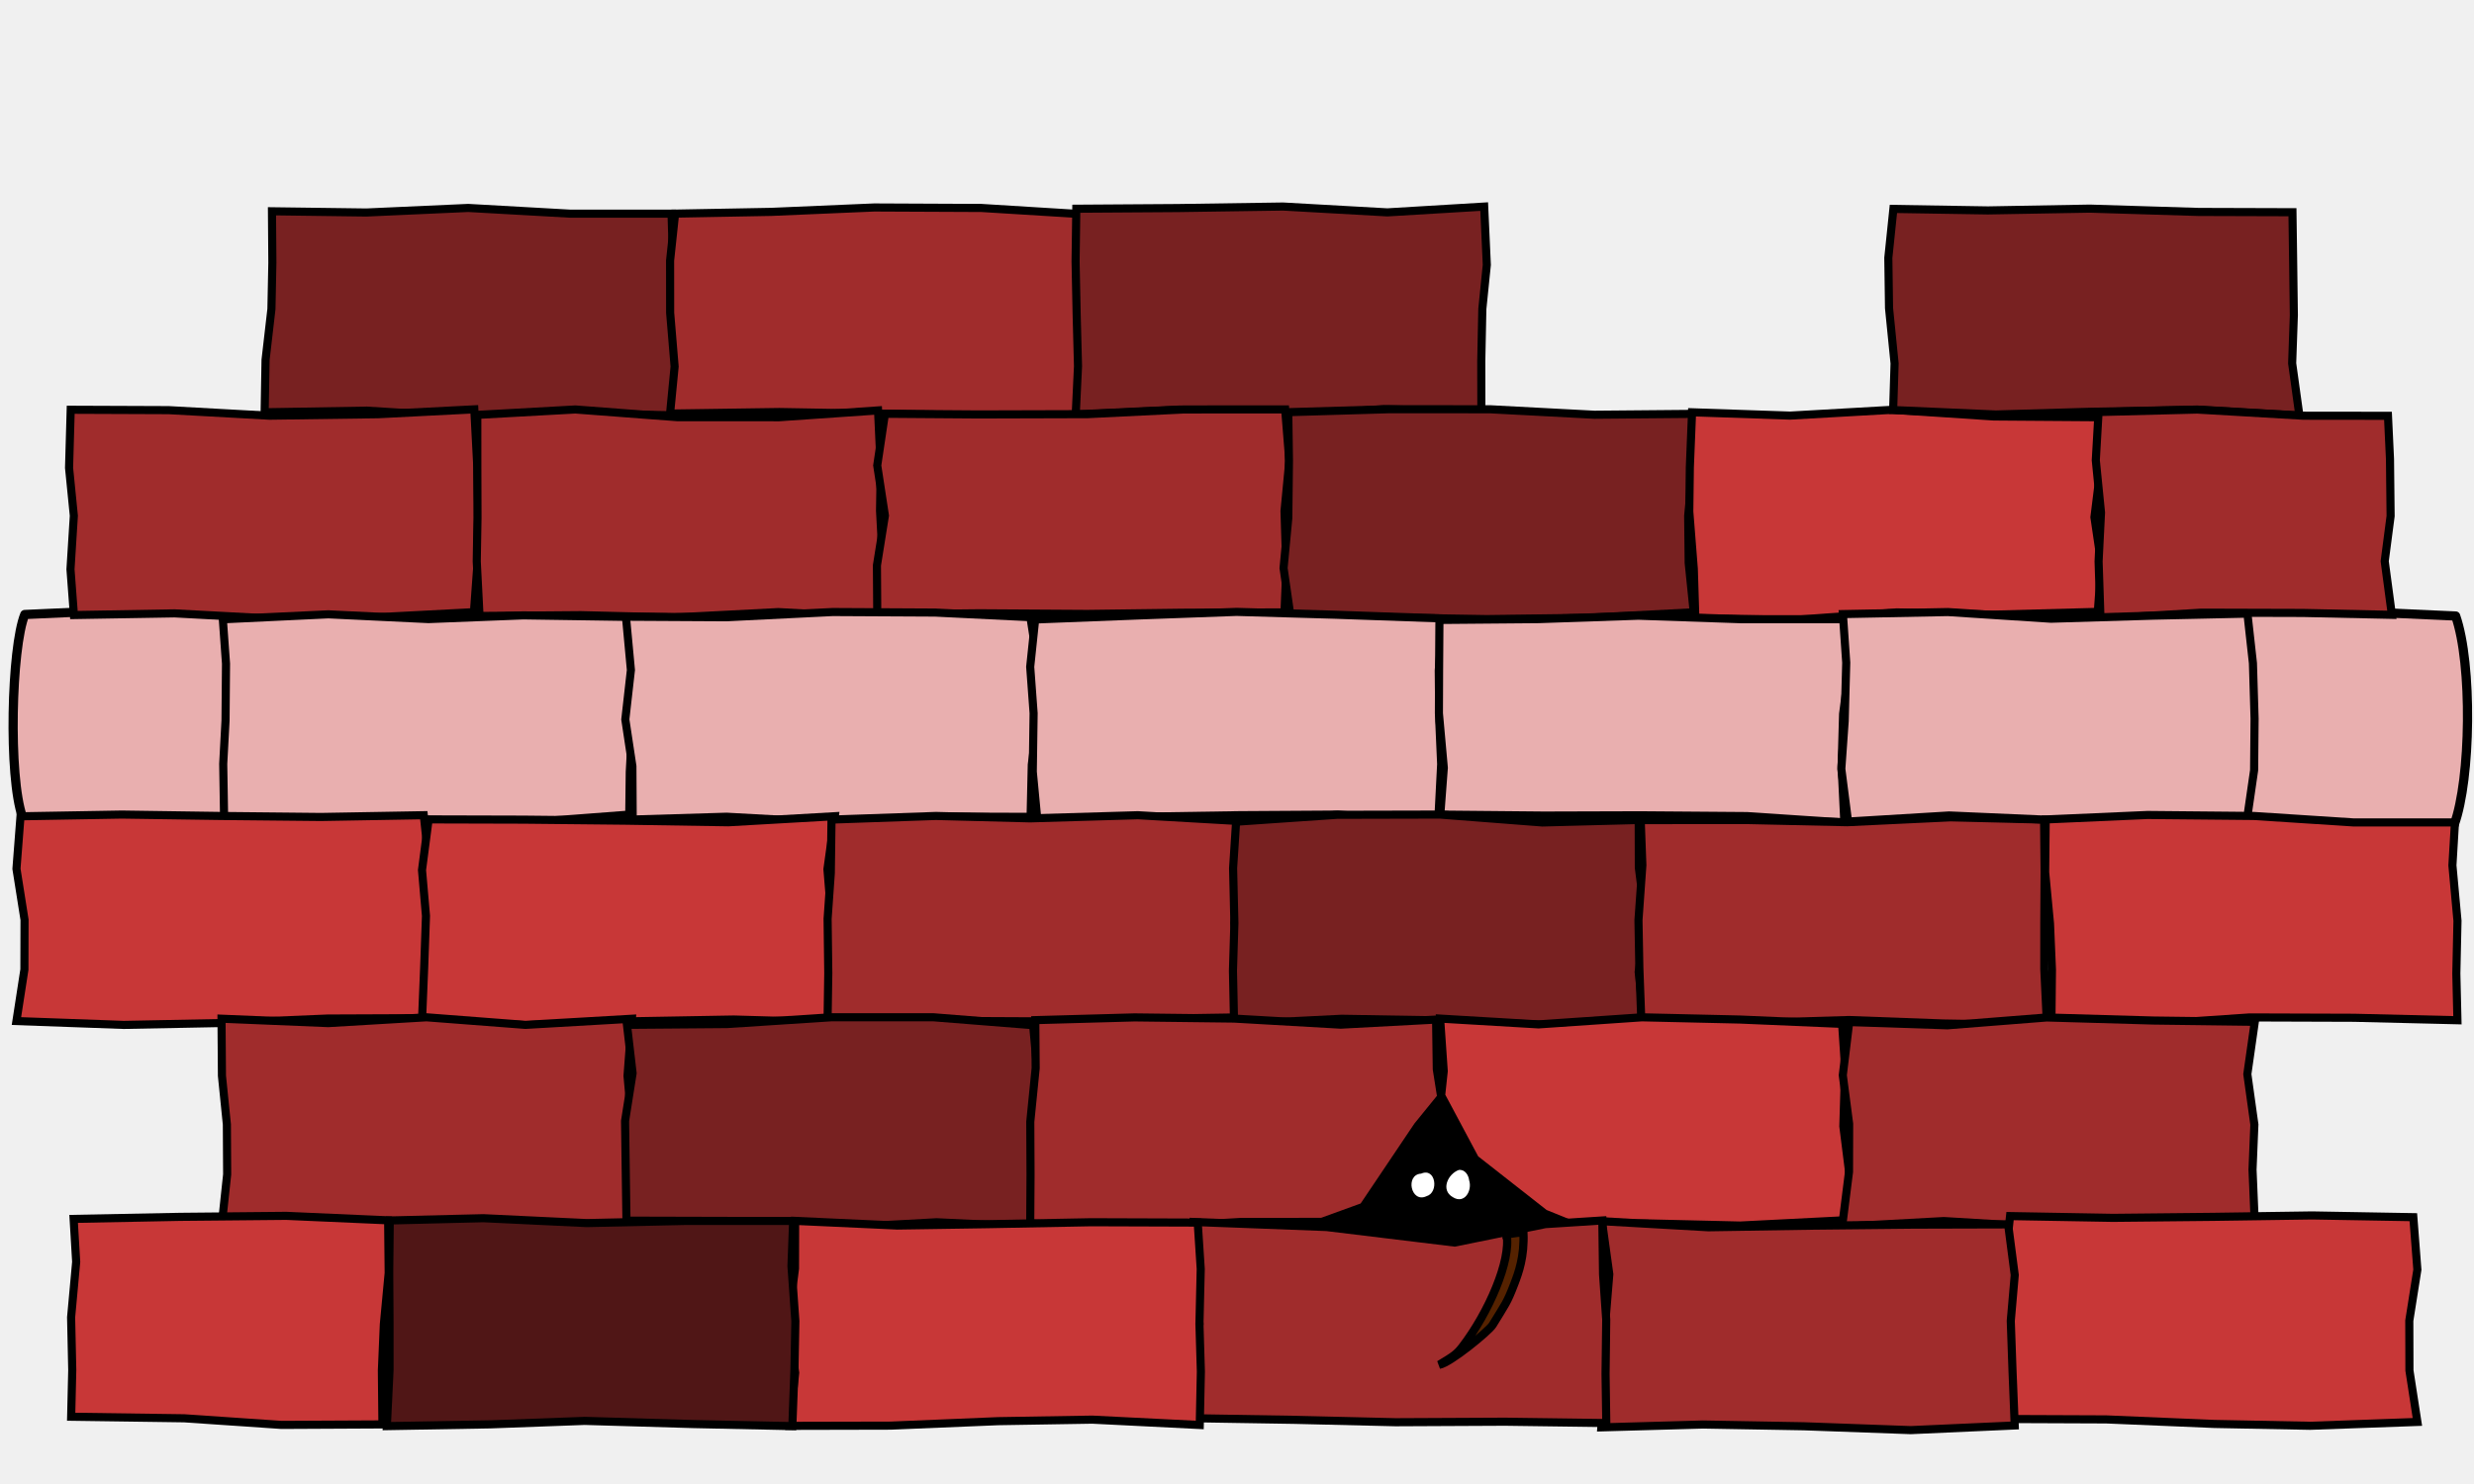
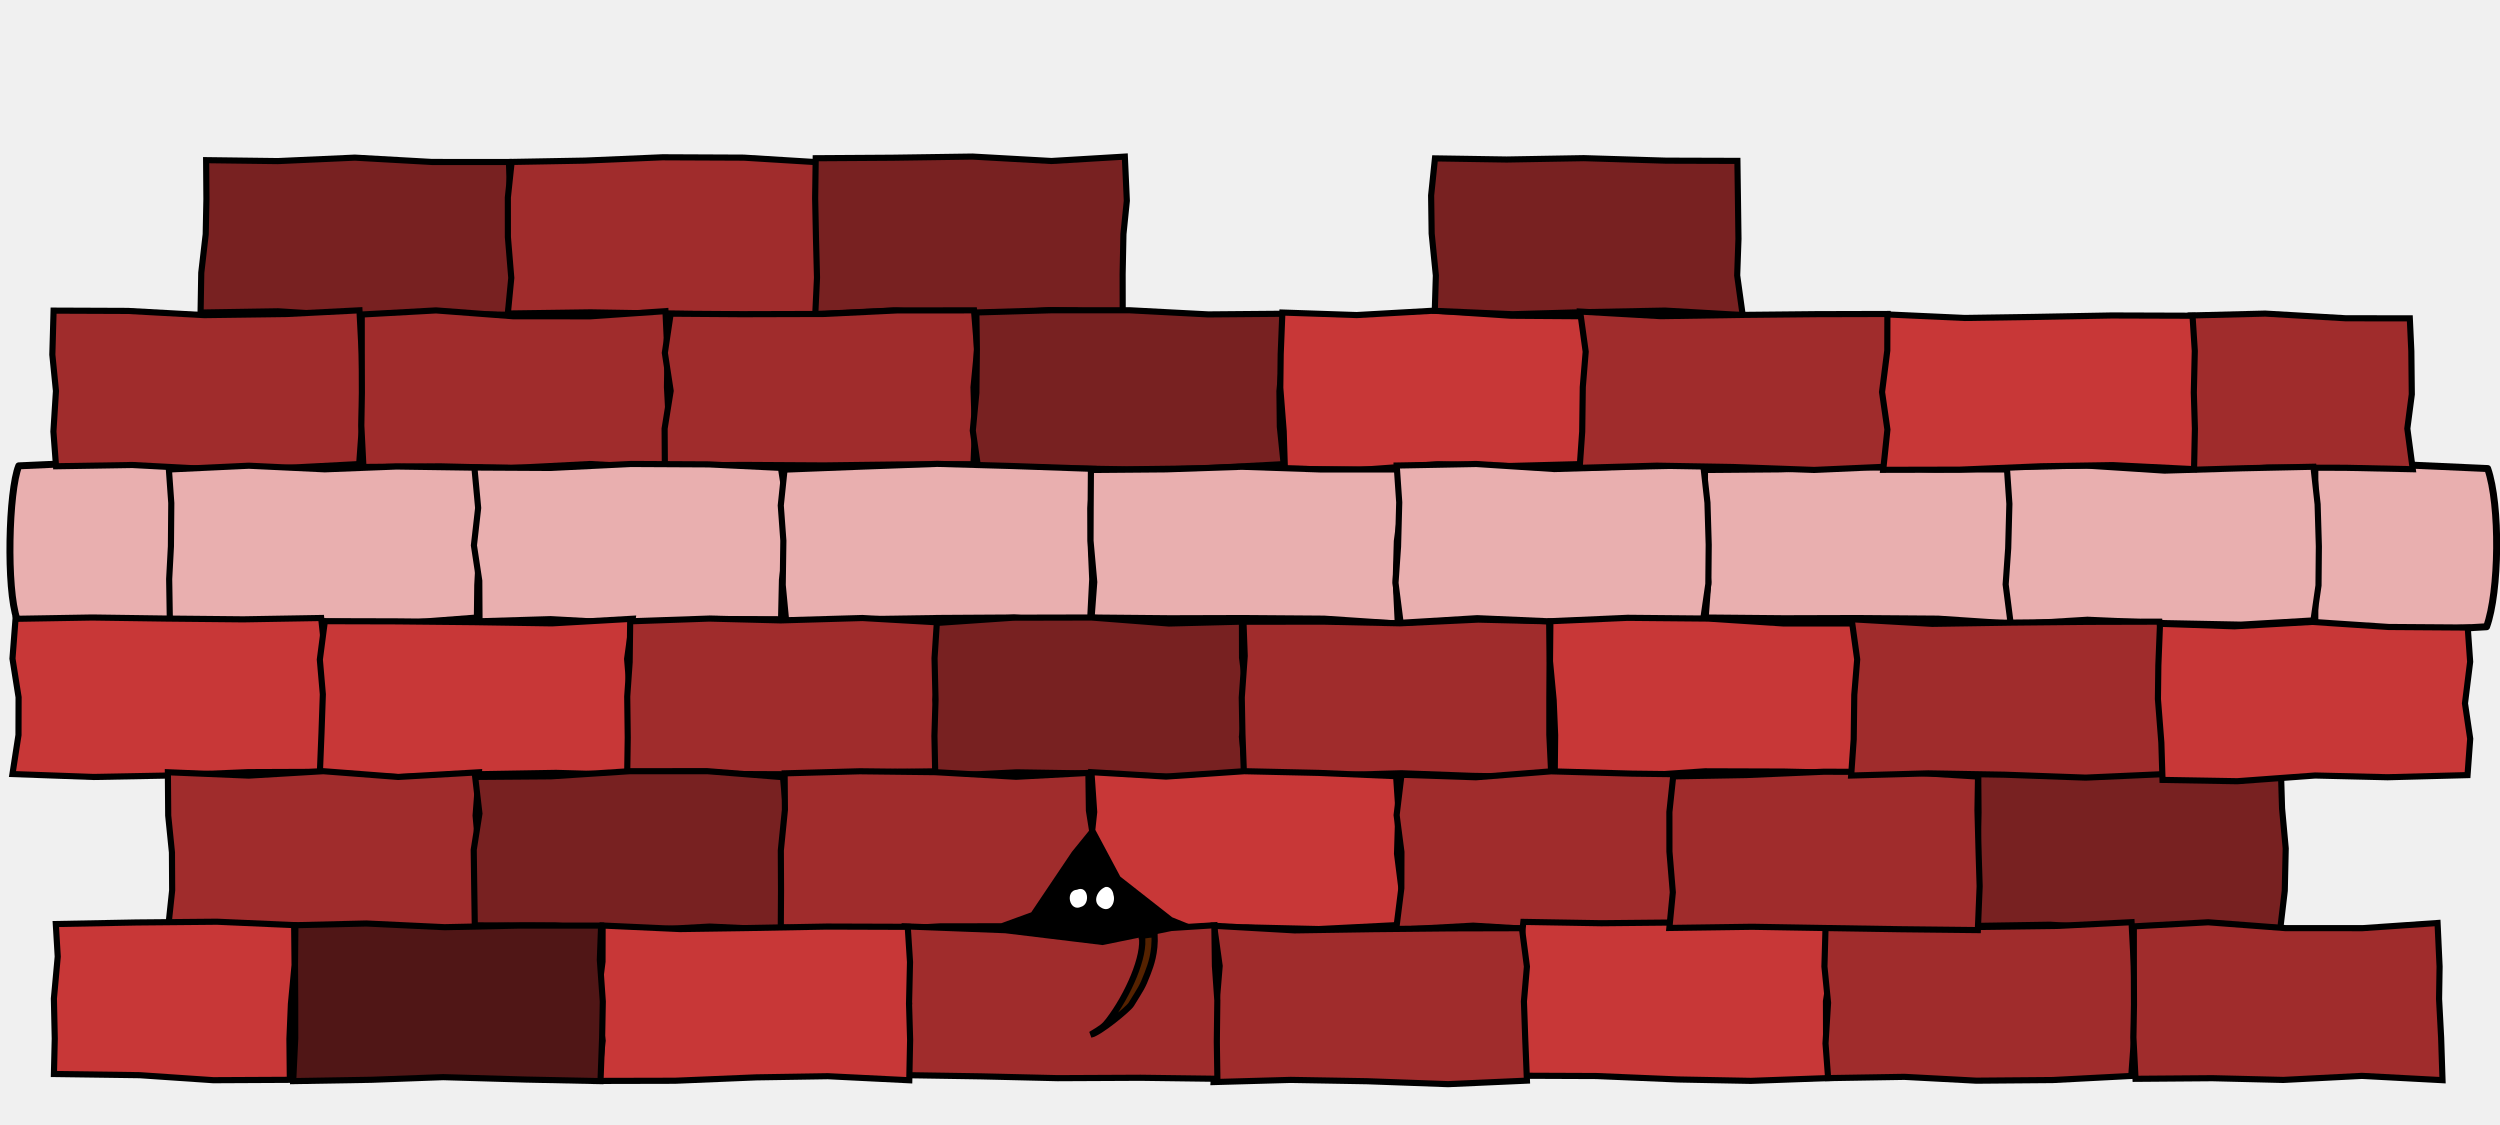
- <svg xmlns="http://www.w3.org/2000/svg" width="600" height="360" id="svg2" version="1.1">
+ <svg xmlns="http://www.w3.org/2000/svg" width="800" height="360" id="svg2" version="1.1">
  <defs id="defs4">
    </defs>
  <g id="layer1" transform="translate(0,-692.3622)">
+     <path style="fill:#000000;stroke:none;stroke-width:1px;stroke-linecap:butt;stroke-linejoin:miter;stroke-opacity:1;fill-opacity:1" d="m 70,63 -4,51 -36,20 -17,35 -1,58 64,31 -31,55 37,30 12,1 54,-10 43,10 80,-11 488,5 -11,-17 -27,-35 12,-49 53,-27 c 0,0 4,-38 0,-40 -4,-2 -32,-46 -32,-46 l -70,-14 -112,7 -38,-39 -97,32 -81,9 -2,-49 z" id="path5410" transform="translate(0,692.3622)" />
+     <path style="fill:#e9afaf;fill-opacity:1;stroke:#000000;stroke-width:1.967;stroke-miterlimit:4;stroke-opacity:1" d="m 569.656,842.553 24.207,-0.826 25.003,0.854 25.715,0.002 0.419,11.532 -1.506,11.416 -0.364,12.702 0.667,13.675 -23.596,-1.572 -25.915,-0.195 -23.379,0.068 -25.101,-0.234 0.85,-11.351 -1.188,-13.223 0.04,-10.362 0.088,-12.283 z" id="rect4716-5" />
    <rect style="fill:#000000;fill-opacity:1;stroke:none" id="rect7151" width="70.5" height="43.75" x="313.75" y="262.5" transform="translate(0,692.3622)" />
    <path style="fill:#782121;fill-opacity:1;stroke:#000000;stroke-width:1.967;stroke-miterlimit:4;stroke-opacity:1" d="m 88.869,743.913 24.686,-1.108 24.723,1.389 24.589,0.003 0.322,10.591 1.168,12.775 -0.304,13.552 -1.422,11.977 -24.715,-0.45 -23.933,0.889 -25.012,-1.556 -24.787,0.401 0.221,-12.717 1.424,-12.343 0.226,-11.23 -0.096,-12.471 z" id="rect4613-8" />
    <path style="fill:#a02c2c;fill-opacity:1;stroke:#000000;stroke-width:1.967;stroke-miterlimit:4;stroke-opacity:1" d="m 187.143,743.757 24.866,-1.065 25.996,0.117 23.27,1.435 -0.177,10.824 0.375,13.867 0.321,10.394 -0.578,14.044 -24.826,-0.28 -24.711,-0.395 -22.669,-0.387 -26.505,0.376 1.105,-11.399 -1.084,-13.049 -0.014,-12.661 1.215,-11.394 z" id="rect4613-3" />
    <path style="fill:#782121;fill-opacity:1;stroke:#000000;stroke-width:1.967;stroke-miterlimit:4;stroke-opacity:1" d="m 285.634,742.834 25.535,-0.371 25.293,1.419 23.484,-1.407 0.64,14.142 -1.088,10.686 -0.257,12.696 0.023,12.232 -23.687,-0.611 -23.785,1.568 -25.802,-1.472 -25.102,1.172 0.553,-11.675 -0.328,-12.523 -0.263,-12.88 0.178,-12.813 z" id="rect4613-0" />
    <path id="rect5641" d="m 6.006,841.433 54.886,-2.475 0,56.283 -55.425,-4.625 c -3.5,-9.875 -2.711,-41.183 0.539,-49.183 z" style="fill:#e9afaf;fill-opacity:1;stroke:#000000;stroke-width:2.232;stroke-linecap:round;stroke-linejoin:round;stroke-miterlimit:4;stroke-opacity:1;stroke-dashoffset:0" />
    <path style="fill:#a02c2c;fill-opacity:1;stroke:#000000;stroke-width:1.967;stroke-miterlimit:4;stroke-opacity:1" d="m 40.915,791.857 24.446,1.346 26.319,-0.356 23.348,-1.185 0.736,14.108 0.222,10.702 -0.284,13.913 -0.763,10.48 -25.11,1.311 -24.461,0.207 -23.047,-1.225 -24.392,0.406 -0.836,-11.107 0.815,-12.977 -1.16,-11.626 0.399,-14.09 z" id="rect4696" />
    <path style="fill:#a02c2c;fill-opacity:1;stroke:#000000;stroke-width:1.967;stroke-miterlimit:4;stroke-opacity:1" d="m 139.525,791.694 24.764,1.874 24.654,0.011 24.004,-1.655 0.648,13.955 -0.165,10.355 0.66,12.367 0.443,13.622 -25.787,-1.374 -25.174,1.295 -22.708,-0.555 -24.568,0.199 -0.675,-13.237 0.18,-10.505 -0.039,-12.272 -0.008,-12.768 z" id="rect4698" />
    <path style="fill:#a02c2c;fill-opacity:1;stroke:#000000;stroke-width:1.967;stroke-miterlimit:4;stroke-opacity:1" d="m 237.306,792.903 26.481,-0.075 23.258,-1.134 24.636,-0.019 1.006,12.517 -1.164,12.139 0.432,14.135 -0.44,10.456 -24.706,0.081 -23.122,0.293 -26.189,-0.161 -24.744,0.253 -0.079,-11.871 1.936,-12.083 -1.862,-12.161 1.867,-12.533 z" id="rect4700" />
    <path style="fill:#782121;fill-opacity:1;stroke:#000000;stroke-width:1.967;stroke-miterlimit:4;stroke-opacity:1" d="m 336.763,791.637 24.619,0.007 25.289,1.33 24.646,-0.216 -0.793,13.107 -1.104,11.658 0.126,11.387 1.228,11.981 -25.882,1.348 -24.329,0.308 -23.079,-0.368 -24.506,-0.289 -1.685,-11.724 1.145,-12.095 0.161,-13.955 -0.168,-11.766 z" id="rect4702" />
    <path style="fill:#c83737;fill-opacity:1;stroke:#000000;stroke-width:1.967;stroke-miterlimit:4;stroke-opacity:1" d="m 434.135,793.181 24.858,-1.409 24.524,1.622 25.31,0.184 0.775,10.953 -1.657,13.302 1.674,11.33 -0.855,11.633 -25.597,0.681 -23.165,-0.556 -24.934,1.83 -23.91,-0.419 -0.374,-11.967 -1.095,-13.906 0.134,-10.728 0.536,-13.355 z" id="rect4704" />
    <path style="fill:#e9afaf;fill-opacity:1;stroke:#000000;stroke-width:1.967;stroke-miterlimit:4;stroke-opacity:1" d="m 79.631,841.39 24.294,1.155 22.999,-0.9 26.51,0.389 -0.274,11.32 0.281,13.241 -0.705,13.012 -0.126,10.367 -24.253,1.846 -25.981,-0.574 -24.624,-0.421 -23.386,1.082 -0.232,-14.234 0.561,-10.497 0.118,-13.823 -0.771,-10.756 z" id="rect4710" />
    <path style="fill:#e9afaf;fill-opacity:1;stroke:#000000;stroke-width:1.967;stroke-miterlimit:4;stroke-opacity:1" d="m 176.143,842.104 25.793,-1.271 24.86,0.13 23.1,1.124 1.813,11.543 0.018,12.332 -1.494,11.912 -0.29,12.649 -22.855,-0.077 -25.799,1.415 -25.088,-1.372 -22.758,0.681 -0.074,-12.945 -1.715,-11.337 1.355,-11.986 -1.202,-12.932 z" id="rect4712" />
    <path style="fill:#e9afaf;fill-opacity:1;stroke:#000000;stroke-width:1.967;stroke-miterlimit:4;stroke-opacity:1" d="m 276.391,841.655 23.515,-0.857 23.744,0.681 26.286,0.919 -1.005,12.625 0.124,12.316 0.459,10.394 -0.723,14.122 -24.3,-1.885 -23.964,0.148 -24.244,0.369 -24.673,1.06 -1.138,-11.974 0.202,-14.181 -0.827,-11.266 1.205,-11.484 z" id="rect4714" />
    <path style="fill:#e9afaf;fill-opacity:1;stroke:#000000;stroke-width:1.967;stroke-miterlimit:4;stroke-opacity:1" d="m 373.156,842.553 24.207,-0.826 25.003,0.854 25.715,0.002 0.419,11.532 -1.506,11.416 -0.364,12.702 0.667,13.675 -23.596,-1.572 -25.915,-0.195 -23.379,0.068 -25.101,-0.234 0.85,-11.351 -1.188,-13.223 0.04,-10.362 0.088,-12.283 z" id="rect4716" />
    <path style="fill:#c83737;fill-opacity:1;stroke:#000000;stroke-width:1.967;stroke-miterlimit:4;stroke-opacity:1" d="m 29.526,889.965 23.869,0.341 24.431,0.246 24.952,-0.43 1.441,13.499 0.067,11.777 -0.87,11.45 0.505,12.499 -24.478,0.099 -26.19,1.099 -23.249,0.448 -26.018,-0.935 1.931,-12.488 0.033,-12.078 -1.959,-12.37 0.982,-12.735 z" id="rect4720" />
    <path style="fill:#c83737;fill-opacity:1;stroke:#000000;stroke-width:1.967;stroke-miterlimit:4;stroke-opacity:1" d="m 126.947,891.198 24.691,0.251 25.011,0.388 25.8,-1.471 -1.775,12.855 0.931,11.332 0.186,14.249 0.815,11.574 -24.655,-0.693 -24.484,0.427 -25.901,0.936 -25.217,-1.129 0.527,-12.972 0.433,-12.395 -0.963,-11.122 1.604,-12.291 z" id="rect4722" />
    <path style="fill:#a02c2c;fill-opacity:1;stroke:#000000;stroke-width:1.967;stroke-miterlimit:4;stroke-opacity:1" d="m 226.986,890.304 22.861,0.584 26.11,-0.761 24.822,1.422 0.193,11.536 -1.627,13.181 1.581,11.895 -0.677,11.007 -24.032,0.382 -24.405,0.578 -26.546,-0.126 -24.57,0.327 0.182,-11.903 -0.166,-13.165 0.774,-11.053 0.174,-13.023 z" id="rect4724" />
    <path style="fill:#782121;fill-opacity:1;stroke:#000000;stroke-width:1.967;stroke-miterlimit:4;stroke-opacity:1" d="m 324.25,890.025 24.973,-0.058 24.835,1.919 23.364,-0.601 0.032,11.543 1.683,13.291 -1.724,12.021 1.349,12.872 -24.483,-0.056 -26.057,-1.083 -22.869,-0.37 -26.062,1.298 -0.272,-12.941 0.346,-11.575 -0.311,-13.307 0.729,-11.277 z" id="rect4726" />
    <path style="fill:#a02c2c;fill-opacity:1;stroke:#000000;stroke-width:1.967;stroke-miterlimit:4;stroke-opacity:1" d="m 423.851,891.297 24.121,0.524 25.064,-1.184 22.699,0.548 0.129,12.592 -0.074,12.155 -0.003,11.508 0.652,13.633 -25.168,-0.429 -22.822,-0.84 -26.389,0.771 -23.964,0.498 -0.515,-13.862 -0.217,-11.619 0.945,-13.332 -0.403,-10.949 z" id="rect4728" />
    <path style="fill:#a02c2c;fill-opacity:1;stroke:#000000;stroke-width:1.967;stroke-miterlimit:4;stroke-opacity:1" d="m 79.608,940.556 23.827,-1.411 23.993,1.839 25.815,-1.489 -1.053,13.857 0.959,10.63 -0.951,13.959 1.268,11.409 -25.316,0.893 -25.299,-1.819 -23.649,1.729 -25.294,-1.817 1.183,-11.086 -0.068,-12.11 -1.196,-11.795 -0.106,-13.86 z" id="rect4734" />
    <path style="fill:#782121;fill-opacity:1;stroke:#000000;stroke-width:1.967;stroke-miterlimit:4;stroke-opacity:1" d="m 176.344,940.783 25.195,-1.639 24.765,-0.01 24.253,1.927 1.091,11.892 -0.273,12.567 0.414,11.688 -1.704,12.724 -22.956,-1.069 -25.586,1.403 -23.835,-1.725 -25.776,-0.066 -0.178,-12.138 -0.162,-12.049 1.828,-11.579 -1.364,-11.731 z" id="rect4736" />
    <path style="fill:#a02c2c;fill-opacity:1;stroke:#000000;stroke-width:1.967;stroke-miterlimit:4;stroke-opacity:1" d="m 275.167,939.169 24.109,0.287 25.87,1.474 23.14,-1.235 0.169,12.047 1.068,6.737 -5.707,7.032 -13.192,19.618 -10.045,3.643 -19.732,0.021 -25.411,1.483 -25.582,-1.122 0.074,-11.758 -0.061,-12.9 1.305,-13.004 -0.094,-11.657 z" id="rect4738" />
    <path style="fill:#c83737;fill-opacity:1;stroke:#000000;stroke-width:1.967;stroke-miterlimit:4;stroke-opacity:1" d="m 373.118,940.866 25.076,-1.717 23.853,0.542 24.709,1.051 0.72,10.689 -0.426,14.14 1.45,11.494 -0.676,11.293 -25.803,1.305 -22.704,-0.529 -18.424,0.161 -6.293,-2.539 -16.879,-13.237 -8.216,-15.395 0.632,-5.912 -0.881,-12.754 z" id="rect4740" />
    <path style="fill:#782121;fill-opacity:1;stroke:#000000;stroke-width:1.967;stroke-miterlimit:4;stroke-opacity:1" d="m 482.121,743.407 24.701,-0.436 26.376,0.805 22.772,0.069 0.158,11.226 0.179,13.758 -0.408,11.677 1.759,12.676 -24.888,-1.43 -25.999,0.504 -22.733,0.658 -24.908,-1.082 0.347,-11.301 -1.344,-13.419 -0.173,-12.198 1.231,-11.871 z" id="rect4613-7-6" />
-     <path id="rect5641-9" d="m 595.555,841.798 -55.3,-2.475 0,56.283 54.946,-3.182 c 4.066,-11.137 4.419,-38.959 0.354,-50.626 z" style="fill:#e9afaf;fill-opacity:1;stroke:#000000;stroke-width:2.232;stroke-linecap:round;stroke-linejoin:round;stroke-miterlimit:4;stroke-opacity:1;stroke-dashoffset:0" />
-     <path style="fill:#a02c2c;fill-opacity:1;stroke:#000000;stroke-width:1.967;stroke-miterlimit:4;stroke-opacity:1" d="m 532.857,791.714 25.78,1.495 20.5,0.024 0.487,10.476 0.152,13.845 -1.432,10.951 1.739,13.007 -21.553,-0.457 -24.669,-0.069 -24.447,1.456 -0.46,-13.906 0.586,-11.841 -1.265,-12.689 0.673,-11.69 z" id="rect4704-8" />
+     <path id="rect5641-9" d="m 796.055,842.298 -55.3,-2.475 0,56.283 54.946,-3.182 c 4.066,-11.137 4.419,-38.959 0.354,-50.626 z" style="fill:#e9afaf;fill-opacity:1;stroke:#000000;stroke-width:2.232;stroke-linecap:round;stroke-linejoin:round;stroke-miterlimit:4;stroke-opacity:1;stroke-dashoffset:0" />
+     <path style="fill:#a02c2c;fill-opacity:1;stroke:#000000;stroke-width:1.967;stroke-miterlimit:4;stroke-opacity:1" d="m 724.857,792.714 25.78,1.495 20.5,0.024 0.487,10.476 0.152,13.845 -1.432,10.951 1.739,13.007 -21.553,-0.457 -24.669,-0.069 -24.447,1.456 -0.46,-13.906 0.586,-11.841 -1.265,-12.689 0.673,-11.69 z" id="rect4704-8" />
    <path style="fill:#e9afaf;fill-opacity:1;stroke:#000000;stroke-width:1.967;stroke-miterlimit:4;stroke-opacity:1" d="m 472.404,840.84 24.996,1.616 24.857,-0.743 22.794,-0.493 1.334,12.017 0.401,13.461 -0.115,12.516 -1.621,11.179 -23.204,1.357 -24.226,-0.484 -24.901,-1.083 -24.524,1.479 -1.635,-12.779 0.811,-11.547 0.382,-14.22 -0.81,-11.785 z" id="rect4716-0" />
    <path style="fill:#c83737;fill-opacity:1;stroke:#000000;stroke-width:1.967;stroke-miterlimit:4;stroke-opacity:1" d="m 520.842,890.066 25.766,0.242 24.17,1.567 24.606,-0.007 -0.619,10.428 1.23,13.446 -0.278,12.793 0.265,11.326 -25.059,-0.601 -25.345,-0.082 -23.577,1.605 -24.491,-0.122 0.132,-13.076 -0.474,-11.193 -1.175,-12.456 0.132,-12.783 z" id="rect4728-6" />
    <path style="fill:#a02c2c;fill-opacity:1;stroke:#000000;stroke-width:1.967;stroke-miterlimit:4;stroke-opacity:1" d="m 472.284,941.088 24.098,-1.901 25.859,0.742 24.598,0.312 -1.81,12.694 1.706,12.227 -0.449,10.95 0.557,13.27 -25.306,0.86 -25.479,-0.196 -24.624,-1.472 -24.678,1.34 1.67,-13.293 0.031,-11.621 -1.54,-11.809 1.557,-12.891 z" id="rect4740-8" />
    <path style="fill:#c83737;fill-opacity:1;stroke:#000000;stroke-width:1.967;stroke-miterlimit:4;stroke-opacity:1" d="m 560.732,987.211 -23.869,0.341 -24.431,0.246 -24.952,-0.43 -1.441,13.499 -0.067,11.777 0.87,11.45 -0.505,12.499 24.478,0.099 26.19,1.099 23.249,0.448 26.018,-0.935 -1.931,-12.488 -0.033,-12.078 1.959,-12.37 -0.982,-12.735 z" id="rect4720-4" />
    <path style="fill:#a02c2c;fill-opacity:1;stroke:#000000;stroke-width:1.967;stroke-miterlimit:4;stroke-opacity:1" d="m 464.018,989.444 -24.691,0.251 -25.011,0.388 -25.8,-1.471 1.775,12.855 -0.931,11.332 -0.186,14.249 -0.815,11.574 24.655,-0.693 24.484,0.427 25.901,0.936 25.217,-1.129 -0.527,-12.972 -0.433,-12.395 0.963,-11.122 -1.604,-12.291 z" id="rect4722-3" />
    <path style="fill:#a02c2c;fill-opacity:1;stroke:#000000;stroke-width:1.967;stroke-miterlimit:4;stroke-opacity:1" d="m 374.763,989.318 -21.977,4.473 -31.06,-3.766 -32.247,-1.23 -0.193,11.536 1.627,13.181 -1.581,11.895 0.677,11.007 24.032,0.383 24.405,0.578 26.546,-0.126 24.57,0.327 -0.182,-11.903 0.166,-13.165 -0.774,-11.053 -0.174,-13.023 z" id="rect4724-3" />
    <path style="fill:#c83737;fill-opacity:1;stroke:#000000;stroke-width:1.967;stroke-miterlimit:4;stroke-opacity:1" d="m 264.594,988.861 -25.15,0.472 -21.83,0.328 -24.778,-1.131 -0.032,11.543 -1.683,13.291 1.724,12.021 -1.349,12.872 24.483,-0.056 26.057,-1.083 22.869,-0.37 26.062,1.298 0.272,-12.941 -0.346,-11.575 0.311,-13.307 -0.729,-11.277 z" id="rect4726-1" />
    <path style="fill:#501616;fill-opacity:1;stroke:#000000;stroke-width:1.967;stroke-miterlimit:4;stroke-opacity:1" d="m 166.407,988.542 -24.121,0.524 -25.064,-1.184 -22.699,0.548 -0.129,12.592 0.074,12.155 0.003,11.508 -0.652,13.633 25.168,-0.429 22.822,-0.84 26.389,0.771 23.964,0.498 0.515,-13.862 0.217,-11.619 -0.945,-13.332 0.403,-10.95 z" id="rect4728-9" />
    <path style="fill:#c83737;fill-opacity:1;stroke:#000000;stroke-width:1.967;stroke-miterlimit:4;stroke-opacity:1" d="m 69.417,987.312 -25.766,0.242 -25.795,0.496 0.619,10.428 -1.23,13.446 0.278,12.793 -0.265,11.326 27.423,0.378 23.577,1.605 24.491,-0.122 -0.132,-13.076 0.474,-11.193 1.175,-12.456 -0.132,-12.783 z" id="rect4728-6-5" />
    <g id="g7696" transform="matrix(0.8500034,0,0,0.8500034,51.34648,146.4204)">
      <path id="path7153" d="m 355.851,976.171 c -3.132,1.108 -5.313,5.743 -1.748,7.772 3.338,2.133 5.617,-1.889 4.663,-4.817 -0.167,-1.491 -1.217,-3.13 -2.914,-2.955 z" style="fill:#ffffff;stroke:none" />
      <path id="path7676" d="m 345.068,977.232 c -4.644,0.264 -2.918,8.567 1.542,6.437 3.583,-1.013 2.672,-8.287 -1.542,-6.437 z" style="fill:#ffffff;stroke:none" />
    </g>
    <path style="fill:#552200;stroke:#000000;stroke-width:2;stroke-linecap:butt;stroke-linejoin:miter;stroke-miterlimit:4;stroke-opacity:1;stroke-dasharray:none" d="m 365.375,991.8 c 1.158,6.385 -4.407,19.029 -10.636,27.175 -1.417,1.853 -2.093,2.3 -5.667,4.454 2.6,-0.426 12.014,-8.165 12.918,-9.647 3.163,-5.187 3.465,-5.28 5.249,-9.922 1.068,-2.78 2.481,-6.632 2.228,-12.5 -1.554,0.041 -1.342,0.057 -4.092,0.441 z" id="path7700" />
+     <path style="fill:#782121;fill-opacity:1;stroke:#000000;stroke-width:1.967;stroke-miterlimit:4;stroke-opacity:1" d="m 655.94,940.209 24.686,-1.108 24.723,1.389 24.589,0.003 0.322,10.591 1.168,12.775 -0.304,13.552 -1.422,11.977 -24.715,-0.45 -23.933,0.889 -25.012,-1.556 -24.787,0.401 0.221,-12.717 1.424,-12.343 0.226,-11.23 -0.096,-12.471 z" id="rect4613-8-4" />
+     <path style="fill:#a02c2c;fill-opacity:1;stroke:#000000;stroke-width:1.967;stroke-miterlimit:4;stroke-opacity:1" d="m 607.986,987.653 24.446,1.346 26.319,-0.356 23.348,-1.185 0.736,14.108 0.222,10.702 -0.284,13.914 -0.763,10.48 -25.11,1.311 -24.461,0.207 -23.047,-1.225 -24.392,0.406 -0.836,-11.107 0.815,-12.977 -1.16,-11.626 0.399,-14.09 z" id="rect4696-8" />
+     <path style="fill:#a02c2c;fill-opacity:1;stroke:#000000;stroke-width:1.967;stroke-miterlimit:4;stroke-opacity:1" d="m 706.596,987.49 24.764,1.874 24.654,0.011 24.004,-1.655 0.648,13.955 -0.165,10.355 0.66,12.367 0.443,13.622 -25.787,-1.374 -25.174,1.295 -22.708,-0.555 -24.568,0.199 -0.675,-13.237 0.18,-10.505 -0.039,-12.272 -0.008,-12.768 z" id="rect4698-9" />
+     <path style="fill:#a02c2c;fill-opacity:1;stroke:#000000;stroke-width:1.967;stroke-miterlimit:4;stroke-opacity:1" d="m 558.835,940.377 24.866,-1.065 25.996,0.117 23.27,1.435 -0.177,10.824 0.375,13.867 0.321,10.394 -0.578,14.044 -24.826,-0.28 -24.711,-0.395 -22.669,-0.387 -26.505,0.376 1.105,-11.399 -1.084,-13.049 -0.014,-12.661 1.215,-11.394 z" id="rect4613-3-9" />
+     <path style="fill:#e9afaf;fill-opacity:1;stroke:#000000;stroke-width:1.967;stroke-miterlimit:4;stroke-opacity:1" d="m 667.654,841.34 24.996,1.616 24.857,-0.743 22.794,-0.493 1.334,12.017 0.401,13.461 -0.115,12.516 -1.621,11.179 -23.204,1.357 -24.226,-0.484 -24.901,-1.083 -24.524,1.479 -1.635,-12.779 0.811,-11.547 0.382,-14.22 -0.81,-11.785 z" id="rect4716-0-1" />
+     <path style="fill:#a02c2c;fill-opacity:1;stroke:#000000;stroke-width:1.967;stroke-miterlimit:4;stroke-opacity:1" d="m 668.029,891.354 -24.691,0.251 -25.011,0.388 -25.8,-1.471 1.775,12.855 -0.931,11.332 -0.186,14.249 -0.815,11.574 24.655,-0.693 24.484,0.427 25.901,0.936 25.217,-1.129 -0.527,-12.972 -0.433,-12.395 0.963,-11.122 -1.604,-12.291 z" id="rect4722-3-1" />
+     <path style="fill:#c83737;fill-opacity:1;stroke:#000000;stroke-width:1.967;stroke-miterlimit:4;stroke-opacity:1" d="m 714.981,892.782 24.858,-1.409 24.524,1.622 25.31,0.184 0.775,10.953 -1.657,13.302 1.674,11.33 -0.855,11.633 -25.597,0.681 -23.165,-0.556 -24.934,1.83 -23.91,-0.419 -0.374,-11.967 -1.095,-13.906 0.134,-10.728 0.536,-13.355 z" id="rect4704-1" />
+     <path style="fill:#a02c2c;fill-opacity:1;stroke:#000000;stroke-width:1.967;stroke-miterlimit:4;stroke-opacity:1" d="m 581.148,792.894 -24.691,0.251 -25.011,0.388 -25.8,-1.471 1.775,12.855 -0.931,11.332 -0.186,14.249 -0.815,11.574 24.655,-0.693 24.484,0.427 25.901,0.936 25.217,-1.129 -0.527,-12.972 -0.433,-12.395 0.963,-11.122 -1.604,-12.291 z" id="rect4722-3-2" />
+     <path style="fill:#c83737;fill-opacity:1;stroke:#000000;stroke-width:1.967;stroke-miterlimit:4;stroke-opacity:1" d="m 675.724,793.312 -25.15,0.472 -21.83,0.328 -24.778,-1.131 -0.032,11.543 -1.683,13.291 1.724,12.021 -1.349,12.872 24.483,-0.056 26.057,-1.083 22.869,-0.37 26.062,1.298 0.272,-12.941 -0.346,-11.575 0.311,-13.307 -0.729,-11.277 z" id="rect4726-1-2" />
  </g>
</svg>
